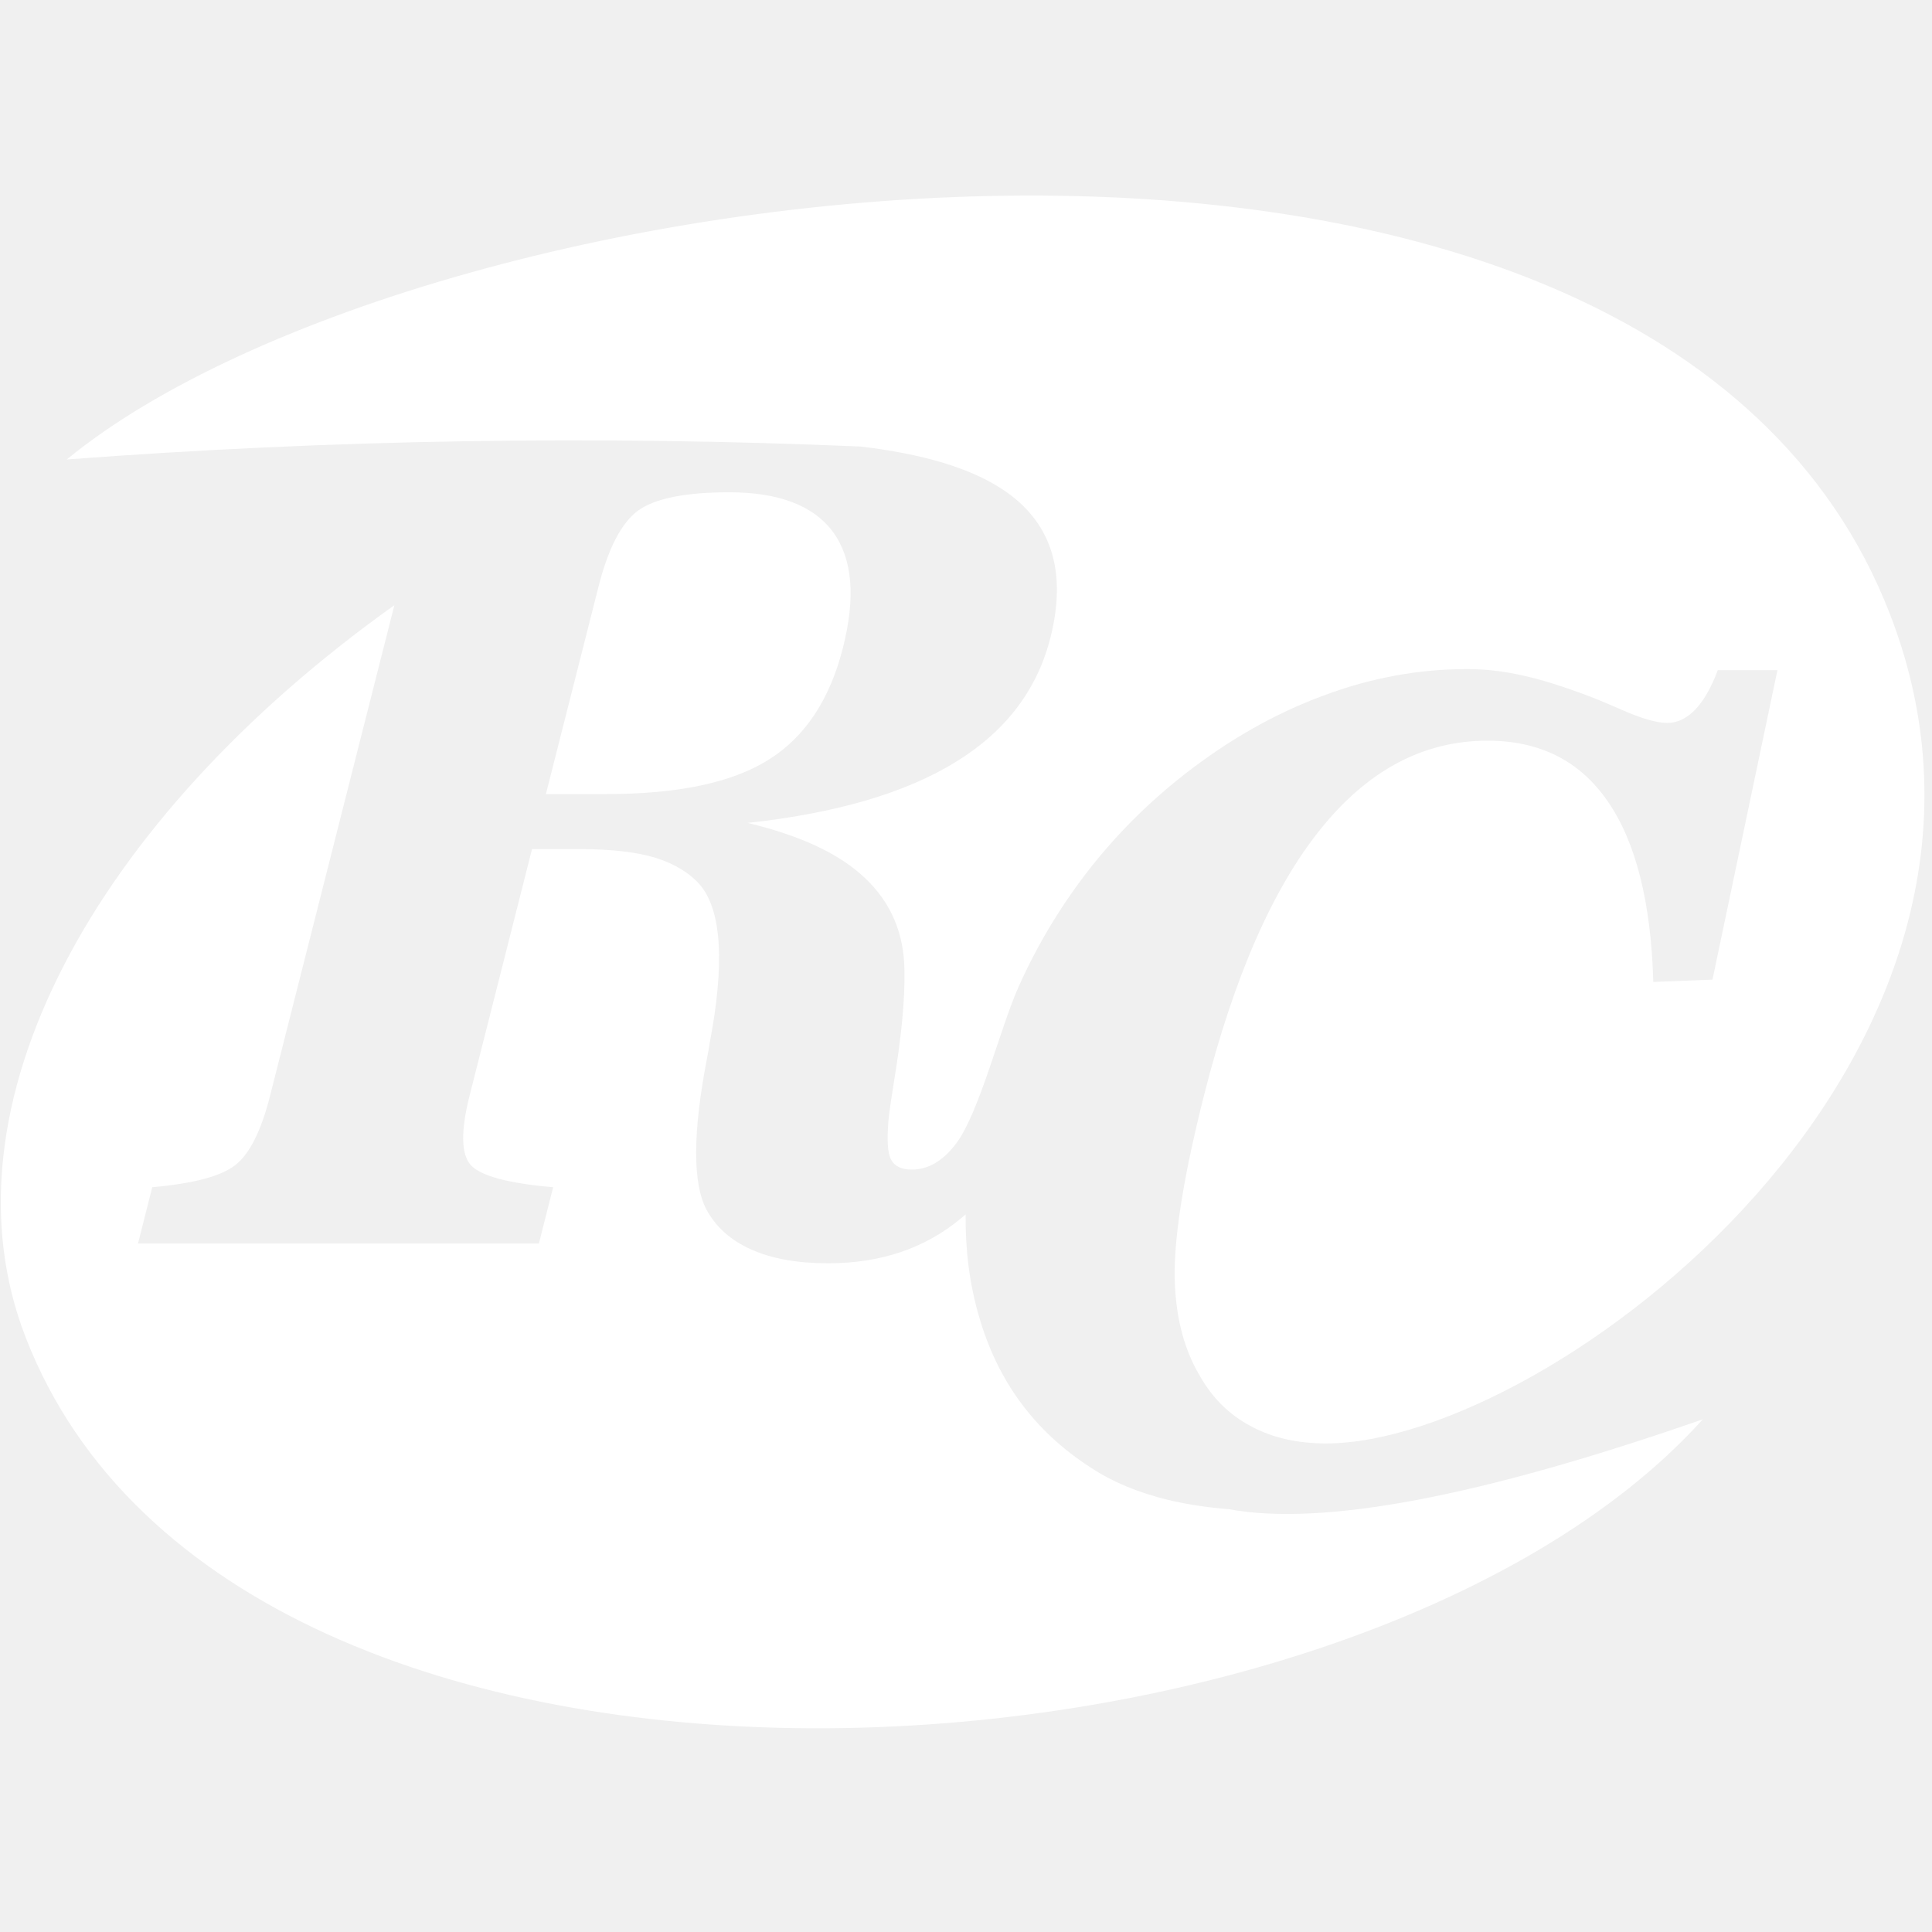
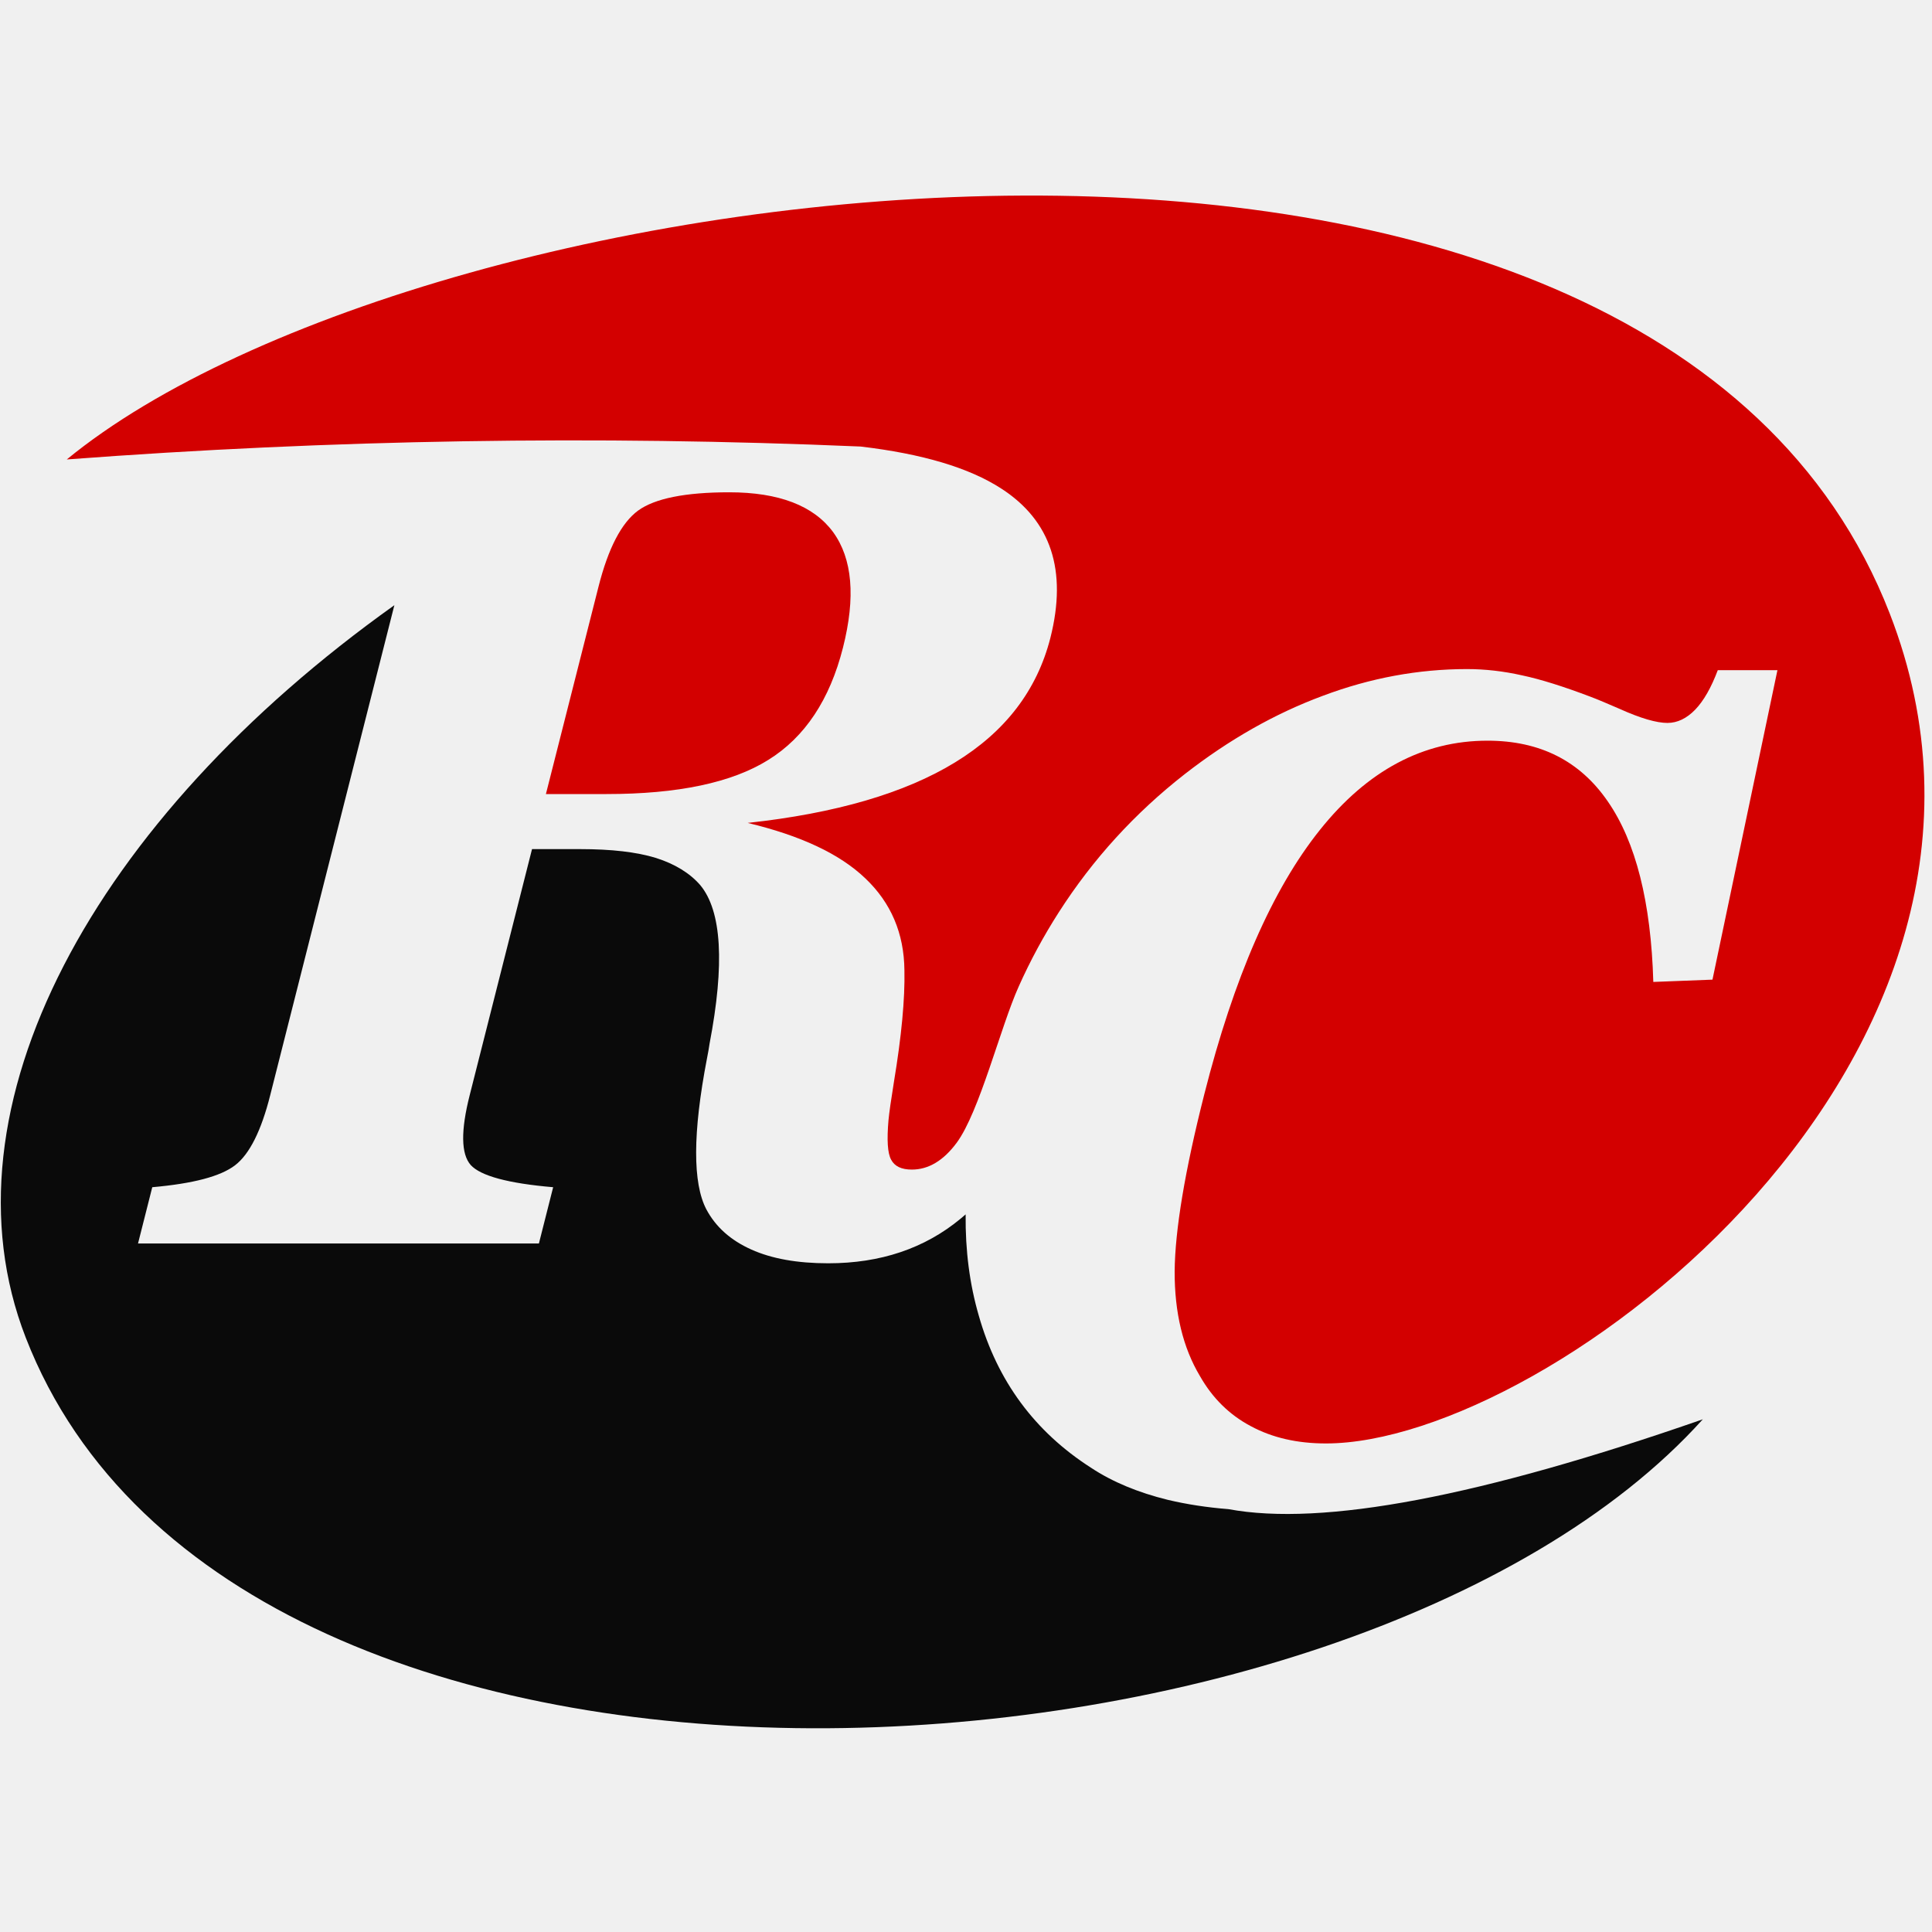
<svg xmlns="http://www.w3.org/2000/svg" width="16" height="16" viewBox="0 0 16 16" fill="none">
-   <path fill-rule="evenodd" clip-rule="evenodd" d="M0.553 3.805C2.741 3.64 4.936 3.604 7.127 3.698C7.638 3.758 8.027 3.874 8.292 4.046C8.704 4.312 8.84 4.724 8.699 5.282C8.588 5.717 8.325 6.06 7.909 6.314C7.494 6.568 6.921 6.736 6.192 6.815C6.63 6.92 6.954 7.071 7.166 7.274C7.379 7.476 7.487 7.73 7.49 8.035C7.495 8.273 7.466 8.581 7.403 8.961C7.379 9.109 7.364 9.215 7.358 9.278C7.344 9.44 7.35 9.55 7.38 9.604C7.409 9.659 7.465 9.686 7.552 9.686C7.689 9.686 7.813 9.612 7.922 9.465C8.112 9.209 8.286 8.504 8.436 8.171C8.532 7.956 8.643 7.751 8.768 7.556C9.051 7.114 9.399 6.733 9.814 6.409C10.179 6.125 10.559 5.909 10.956 5.762C11.35 5.614 11.748 5.541 12.149 5.541C12.297 5.541 12.45 5.558 12.605 5.593C12.761 5.626 12.95 5.686 13.169 5.769C13.231 5.792 13.312 5.827 13.414 5.871C13.587 5.949 13.719 5.987 13.809 5.987C13.891 5.987 13.968 5.95 14.039 5.877C14.109 5.804 14.171 5.696 14.226 5.55H14.72L14.182 8.113L13.692 8.132C13.673 7.471 13.547 6.972 13.315 6.637C13.084 6.301 12.753 6.134 12.319 6.134C11.787 6.134 11.325 6.38 10.931 6.873C10.537 7.365 10.218 8.097 9.973 9.064C9.812 9.699 9.731 10.187 9.728 10.529C9.727 10.87 9.796 11.16 9.938 11.397C10.041 11.578 10.181 11.717 10.359 11.811C10.537 11.907 10.744 11.954 10.981 11.954C12.828 11.954 17.076 8.754 15.65 5.081C13.674 -0.008 3.527 1.365 0.553 3.805Z" fill="white" />
-   <path fill-rule="evenodd" clip-rule="evenodd" d="M3.266 5.012L2.238 9.069C2.164 9.364 2.066 9.559 1.947 9.65C1.826 9.743 1.598 9.802 1.261 9.832L1.143 10.298H4.463L4.581 9.832C4.207 9.8 3.98 9.738 3.898 9.648C3.818 9.557 3.815 9.364 3.89 9.069L4.406 7.032H4.806C5.064 7.032 5.272 7.056 5.432 7.105C5.589 7.155 5.712 7.23 5.799 7.33C5.977 7.544 6.003 7.982 5.876 8.645C5.872 8.674 5.865 8.715 5.855 8.765C5.736 9.383 5.736 9.799 5.85 10.016C5.928 10.162 6.052 10.272 6.222 10.348C6.391 10.424 6.603 10.462 6.859 10.462C7.292 10.462 7.658 10.339 7.956 10.092C7.969 10.081 7.983 10.069 7.997 10.057C7.994 10.356 8.03 10.635 8.106 10.896C8.26 11.438 8.57 11.857 9.035 12.155C9.213 12.273 9.427 12.361 9.671 12.421C9.827 12.458 9.995 12.484 10.173 12.498C10.953 12.643 12.262 12.395 14.102 11.754C11.191 14.985 1.959 15.572 0.213 11.077C-0.527 9.173 0.776 6.786 3.266 5.012Z" fill="white" />
-   <path fill-rule="evenodd" clip-rule="evenodd" d="M4.956 4.861L4.521 6.576H5.023C5.614 6.576 6.061 6.482 6.363 6.293C6.666 6.105 6.872 5.794 6.981 5.364C7.087 4.946 7.06 4.627 6.899 4.406C6.738 4.188 6.452 4.077 6.039 4.077C5.675 4.077 5.423 4.128 5.285 4.228C5.147 4.329 5.037 4.54 4.956 4.861Z" fill="white" />
+   <path fill-rule="evenodd" clip-rule="evenodd" d="M0.553 3.805C2.741 3.64 4.936 3.604 7.127 3.698C7.638 3.758 8.027 3.874 8.292 4.046C8.704 4.312 8.84 4.724 8.699 5.282C8.588 5.717 8.325 6.06 7.909 6.314C7.494 6.568 6.921 6.736 6.192 6.815C6.63 6.92 6.954 7.071 7.166 7.274C7.379 7.476 7.487 7.73 7.49 8.035C7.495 8.273 7.466 8.581 7.403 8.961C7.379 9.109 7.364 9.215 7.358 9.278C7.344 9.44 7.35 9.55 7.38 9.604C7.409 9.659 7.465 9.686 7.552 9.686C7.689 9.686 7.813 9.612 7.922 9.465C8.112 9.209 8.286 8.504 8.436 8.171C8.532 7.956 8.643 7.751 8.768 7.556C9.051 7.114 9.399 6.733 9.814 6.409C10.179 6.125 10.559 5.909 10.956 5.762C11.35 5.614 11.748 5.541 12.149 5.541C12.297 5.541 12.45 5.558 12.605 5.593C12.761 5.626 12.95 5.686 13.169 5.769C13.231 5.792 13.312 5.827 13.414 5.871C13.587 5.949 13.719 5.987 13.809 5.987C13.891 5.987 13.968 5.95 14.039 5.877C14.109 5.804 14.171 5.696 14.226 5.55H14.72L14.182 8.113L13.692 8.132C13.673 7.471 13.547 6.972 13.315 6.637C13.084 6.301 12.753 6.134 12.319 6.134C11.787 6.134 11.325 6.38 10.931 6.873C10.537 7.365 10.218 8.097 9.973 9.064C9.812 9.699 9.731 10.187 9.728 10.529C9.727 10.87 9.796 11.16 9.938 11.397C10.041 11.578 10.181 11.717 10.359 11.811C10.537 11.907 10.744 11.954 10.981 11.954C12.828 11.954 17.076 8.754 15.65 5.081C13.674 -0.008 3.527 1.365 0.553 3.805Z" fill="#D30000" />
+   <path fill-rule="evenodd" clip-rule="evenodd" d="M3.266 5.012L2.238 9.069C2.164 9.364 2.066 9.559 1.947 9.65C1.826 9.743 1.598 9.802 1.261 9.832L1.143 10.298H4.463L4.581 9.832C4.207 9.8 3.98 9.738 3.898 9.648C3.818 9.557 3.815 9.364 3.89 9.069L4.406 7.032H4.806C5.064 7.032 5.272 7.056 5.432 7.105C5.589 7.155 5.712 7.23 5.799 7.33C5.977 7.544 6.003 7.982 5.876 8.645C5.872 8.674 5.865 8.715 5.855 8.765C5.736 9.383 5.736 9.799 5.85 10.016C5.928 10.162 6.052 10.272 6.222 10.348C6.391 10.424 6.603 10.462 6.859 10.462C7.292 10.462 7.658 10.339 7.956 10.092C7.969 10.081 7.983 10.069 7.997 10.057C7.994 10.356 8.03 10.635 8.106 10.896C8.26 11.438 8.57 11.857 9.035 12.155C9.213 12.273 9.427 12.361 9.671 12.421C9.827 12.458 9.995 12.484 10.173 12.498C10.953 12.643 12.262 12.395 14.102 11.754C11.191 14.985 1.959 15.572 0.213 11.077C-0.527 9.173 0.776 6.786 3.266 5.012Z" fill="#0A0A0A" />
+   <path fill-rule="evenodd" clip-rule="evenodd" d="M4.956 4.861L4.521 6.576H5.023C5.614 6.576 6.061 6.482 6.363 6.293C6.666 6.105 6.872 5.794 6.981 5.364C7.087 4.946 7.06 4.627 6.899 4.406C6.738 4.188 6.451 4.077 6.039 4.077C5.675 4.077 5.423 4.128 5.285 4.228C5.147 4.329 5.037 4.54 4.956 4.861Z" fill="#D30000" />
</svg>
